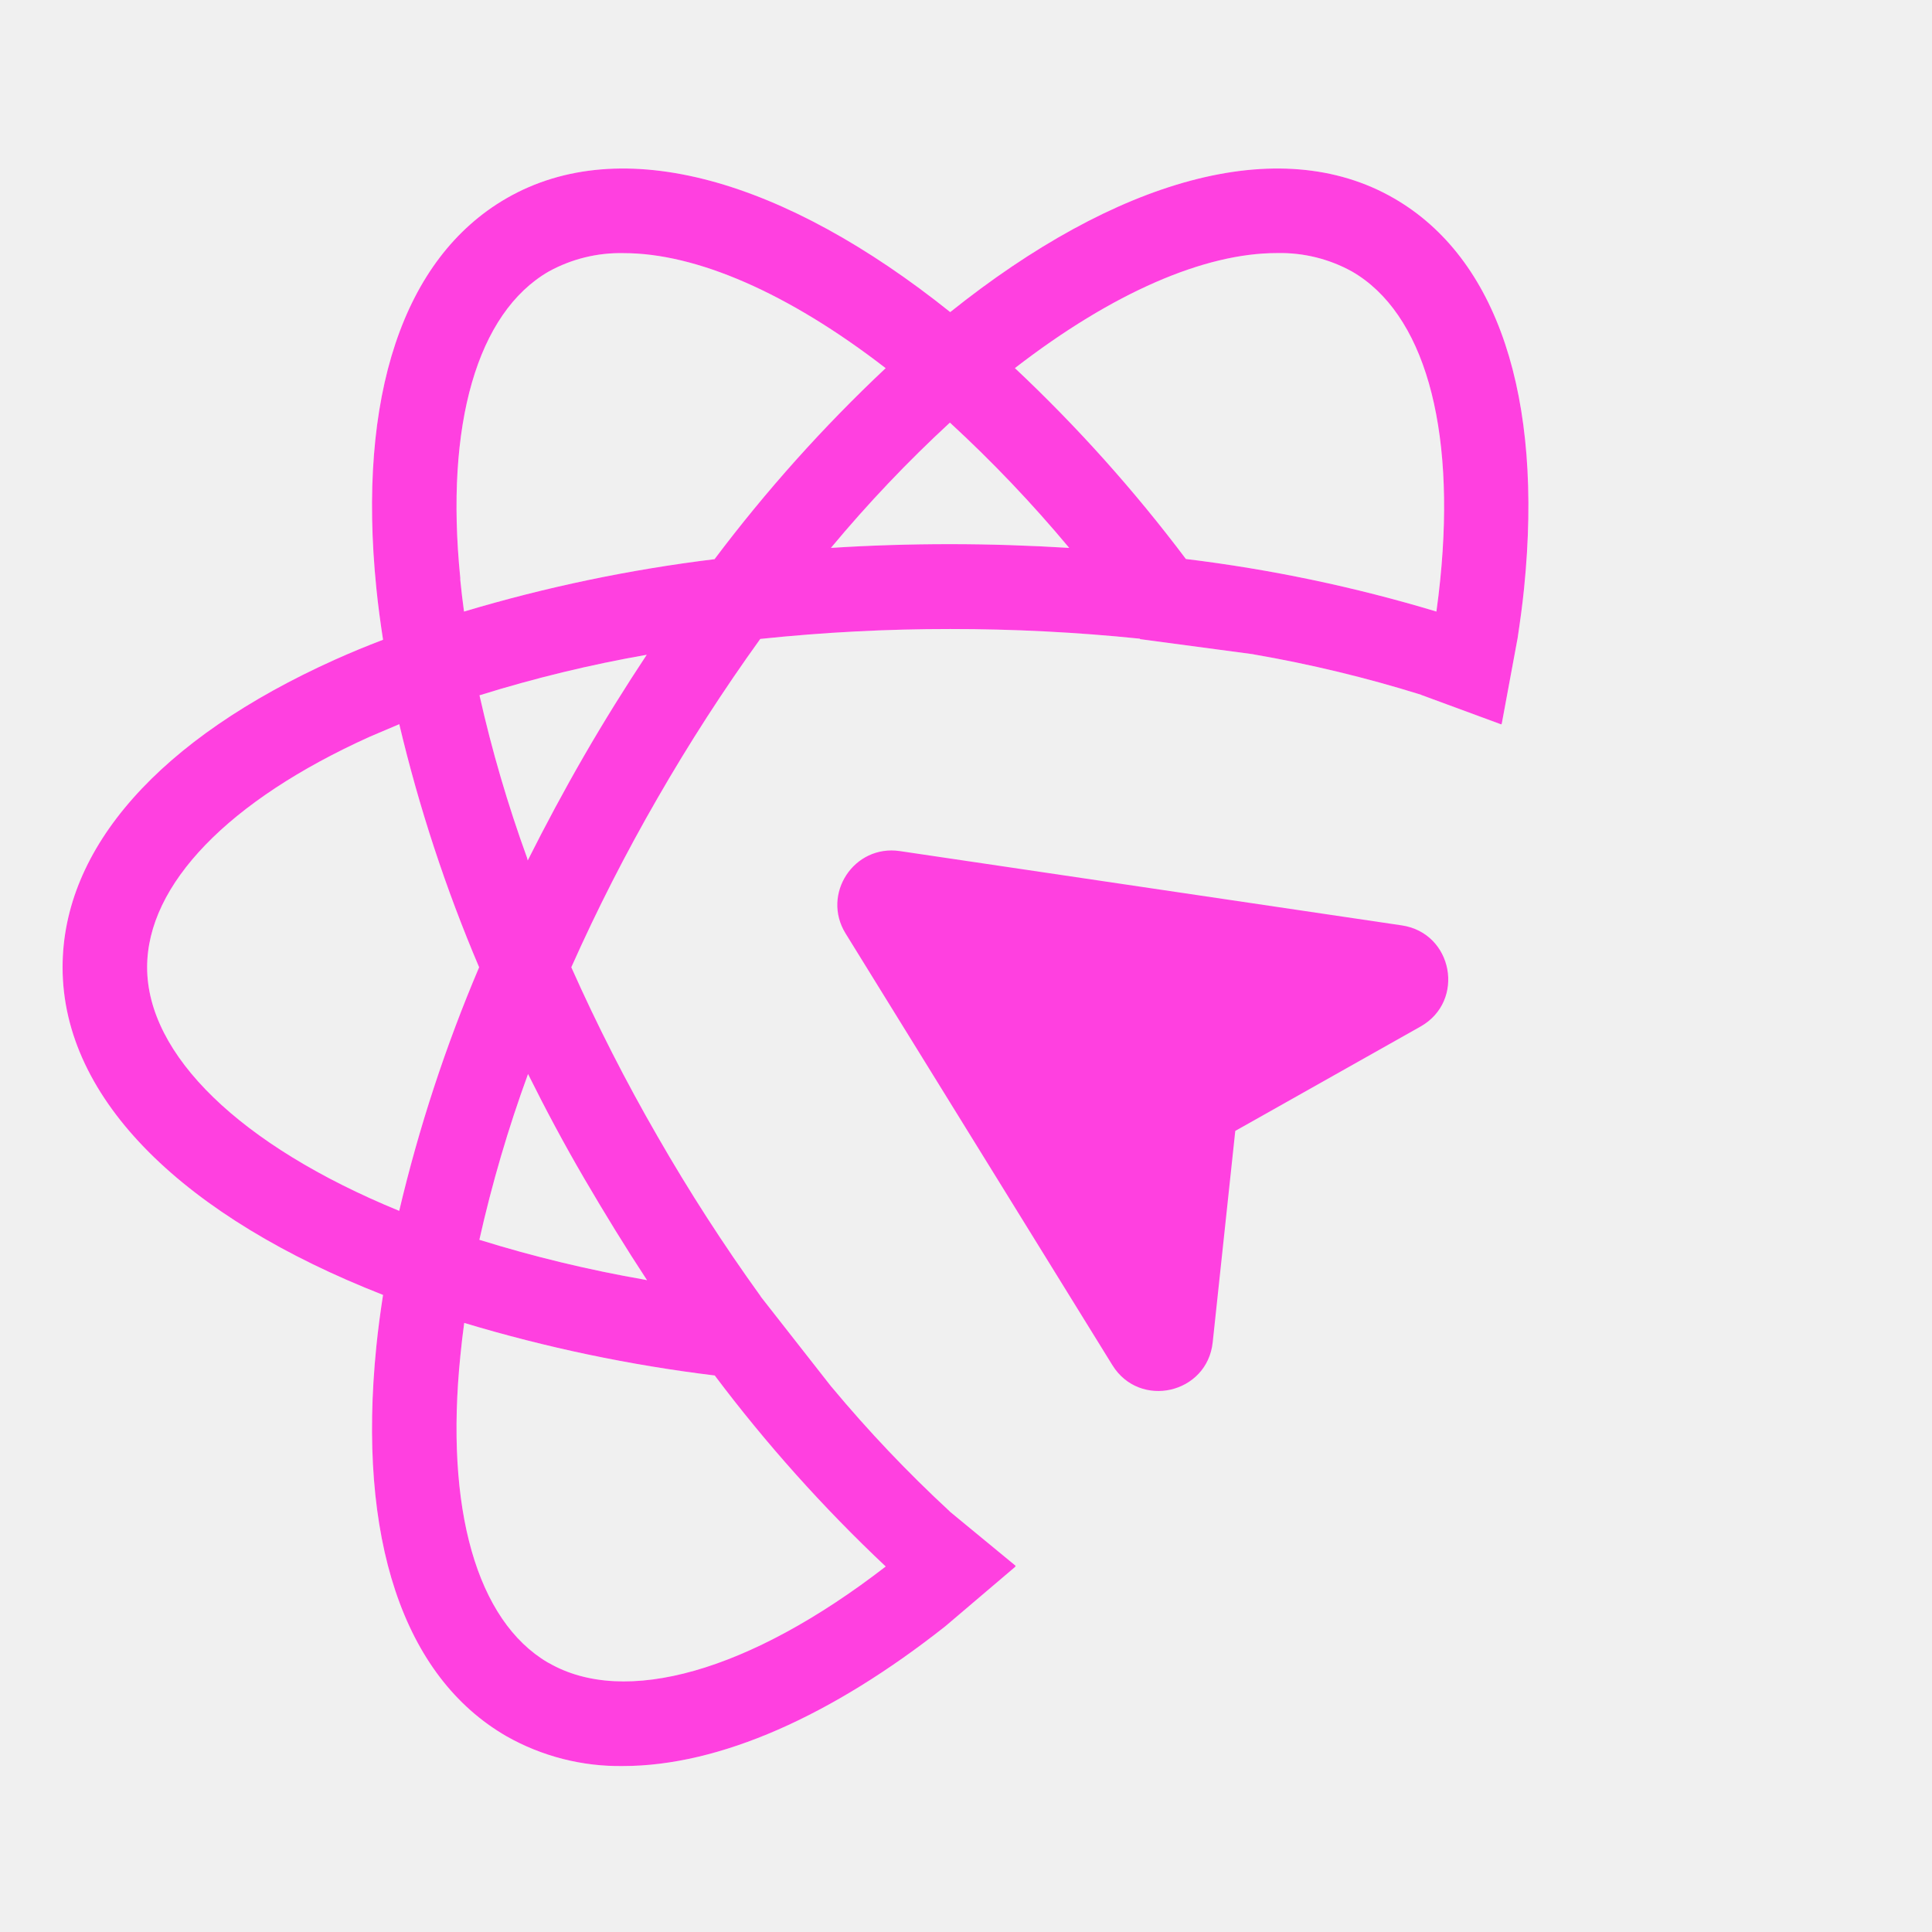
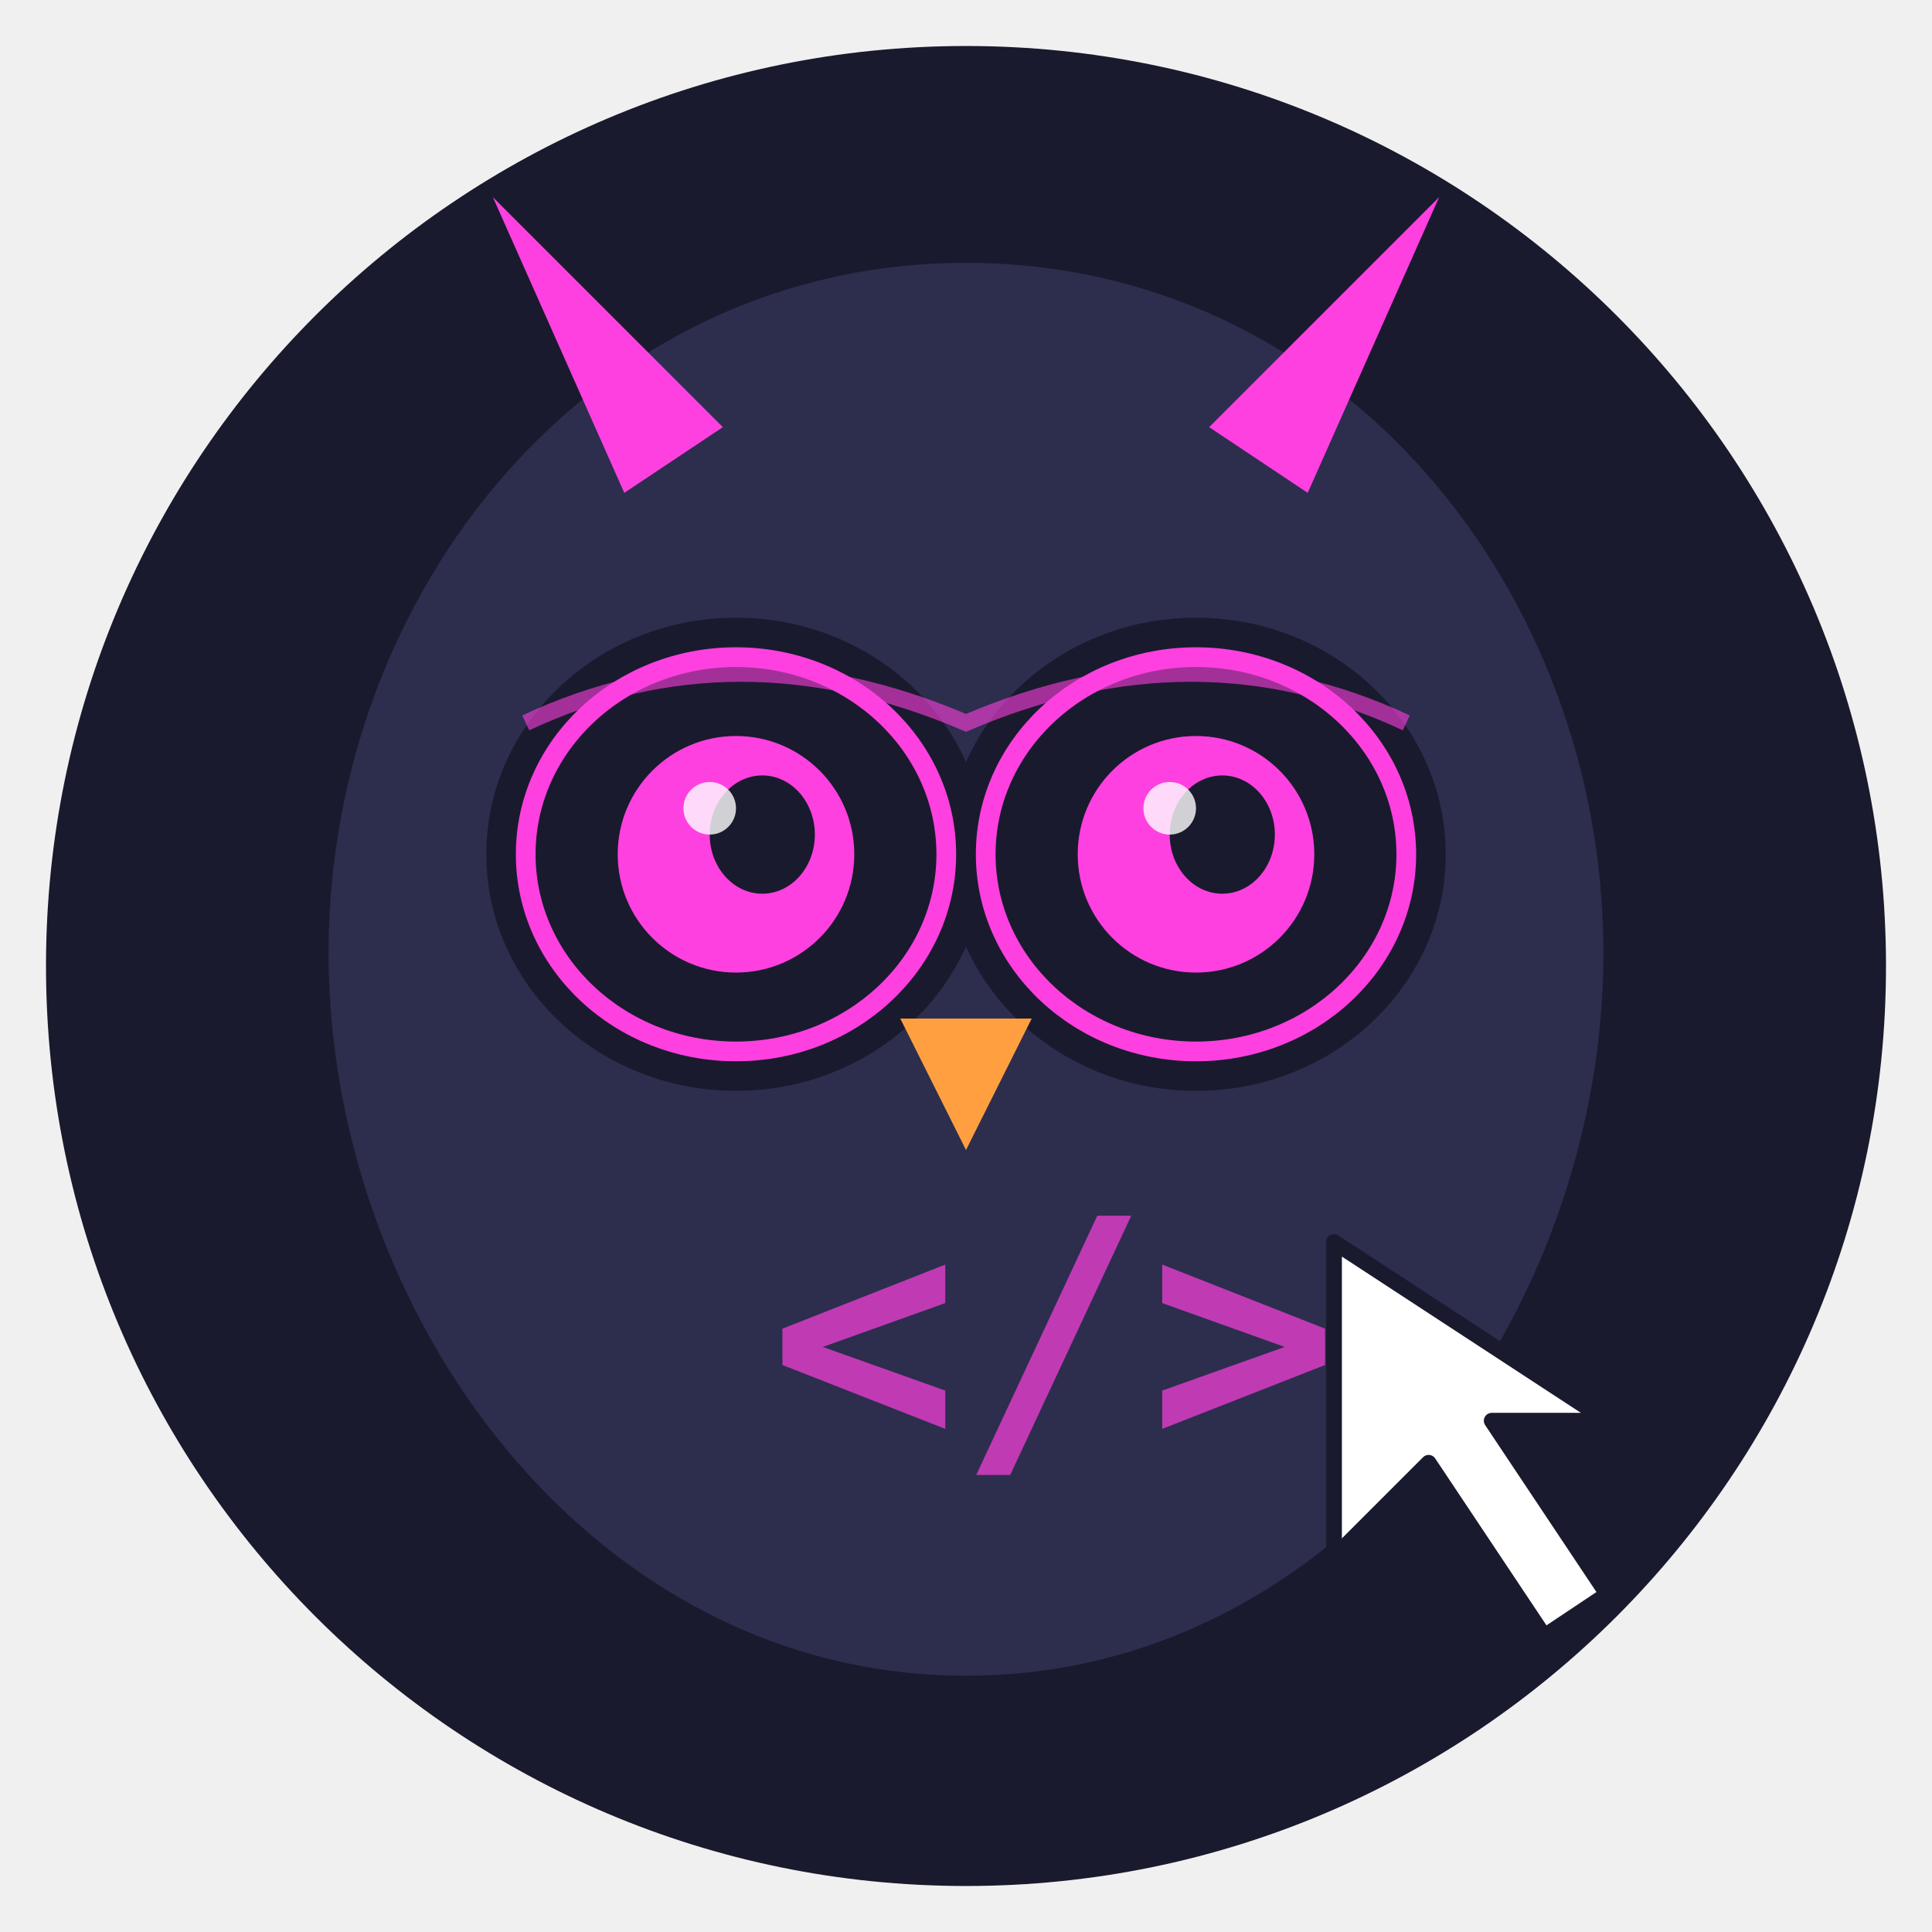
<svg xmlns="http://www.w3.org/2000/svg" width="294" height="294" viewBox="0 0 294 294" fill="none">
-   <g clip-path="url(#clip0_0_3)">
-     <mask id="mask0_0_3" style="mask-type:luminance" maskUnits="userSpaceOnUse" x="0" y="0" width="294" height="294">
-       <path d="M294 0H0V294H294V0Z" fill="white" />
-     </mask>
-     <g mask="url(#mask0_0_3)">
-       <path d="M144.599 47.492C169.712 27.396 194.548 20.026 212.132 30.18C227.847 39.255 234.881 60.324 231.926 89.516C231.677 92.007 231.328 94.542 230.94 97.106L228.526 110.14C228.517 110.136 228.505 110.132 228.495 110.127C228.486 110.165 228.479 110.203 228.468 110.24L216.255 105.741C216.256 105.736 216.248 105.728 216.248 105.723C207.915 103.125 199.421 101.075 190.82 99.589L190.696 99.559L173.526 97.265L173.511 97.263C173.492 97.236 173.467 97.218 173.447 97.191C163.862 96.206 154.233 95.717 144.599 95.722C134.943 95.716 125.295 96.219 115.693 97.229C110.075 105.033 104.859 113.118 100.063 121.453C95.243 129.798 90.862 138.391 86.939 147.193C90.862 155.996 95.243 164.588 100.063 172.933C104.866 181.302 110.099 189.417 115.741 197.245C115.749 197.245 115.758 197.246 115.766 197.247L115.752 197.27L115.745 197.283L115.754 197.296L126.501 211.013L126.574 211.089C132.136 217.767 138.126 224.075 144.507 229.974L144.609 230.082L154.572 238.287C154.539 238.319 154.506 238.35 154.472 238.38C154.485 238.392 154.499 238.402 154.513 238.412L143.846 247.482L143.827 247.497C126.56 261.128 109.472 268.745 94.802 268.745C88.592 268.837 82.469 267.272 77.066 264.208C61.35 255.132 54.316 234.062 57.271 204.871C57.528 202.307 57.881 199.694 58.29 197.054C28.336 185.327 9.523 167.51 9.523 147.193C9.523 129.042 24.248 112.396 50.99 100.375C53.344 99.316 55.794 98.306 58.29 97.353C57.881 94.702 57.528 92.08 57.271 89.516C54.316 60.324 61.35 39.255 77.066 30.18C94.649 20.026 119.486 27.396 144.599 47.492ZM70.642 201.315C70.423 202.955 70.223 204.566 70.07 206.168C67.669 229.567 72.548 246.628 83.362 252.988L83.518 253.062C95.04 259.717 114.015 254.426 134.782 238.38C125.298 229.45 116.594 219.725 108.764 209.314C95.852 207.742 83.098 205.066 70.642 201.315ZM80.353 163.438C77.34 171.677 74.867 180.104 72.948 188.664C81.179 191.224 89.566 193.247 98.057 194.724L98.462 194.813C95.212 189.865 92.019 184.66 88.931 179.378C85.843 174.097 83.003 168.768 80.353 163.438ZM60.759 110.203C59.234 110.839 57.738 111.475 56.27 112.11C34.779 121.806 22.389 134.591 22.389 147.193C22.389 160.493 36.466 174.297 60.749 184.26C63.744 171.581 67.812 159.182 72.91 147.193C67.822 135.23 63.757 122.855 60.759 110.203ZM98.414 99.64C89.808 101.145 81.308 103.206 72.968 105.809C74.854 114.203 77.274 122.468 80.213 130.554L80.306 130.939C82.994 125.6 85.805 120.338 88.883 115.008C91.962 109.679 95.154 104.569 98.414 99.64ZM94.926 38.522C90.933 38.428 86.987 39.395 83.489 41.324C72.629 47.602 67.698 64.595 70.042 87.945L70.042 88.219C70.194 89.821 70.394 91.433 70.613 93.062C83.074 89.336 95.826 86.67 108.736 85.092C116.57 74.678 125.28 64.953 134.773 56.025C119.877 44.509 105.895 38.522 94.926 38.522ZM205.737 41.315C202.268 39.398 198.355 38.431 194.394 38.51L194.29 38.512C183.321 38.512 169.34 44.499 154.444 56.015C163.93 64.937 172.634 74.656 180.462 85.064C193.375 86.635 206.128 89.31 218.584 93.062C218.812 91.433 219.003 89.812 219.165 88.21C221.548 64.71 216.65 47.616 205.737 41.315ZM144.552 64.31C138.104 70.261 132.054 76.631 126.443 83.376C132.39 82.995 138.426 82.805 144.552 82.805C150.727 82.805 156.778 83.014 162.707 83.376C157.08 76.629 151.015 70.26 144.552 64.31Z" fill="white" />
-       <path d="M144.598 47.492C169.712 27.396 194.547 20.026 212.131 30.18C227.847 39.255 234.88 60.324 231.926 89.516C231.677 92.007 231.327 94.542 230.941 97.106L228.526 110.14L228.496 110.127C228.487 110.165 228.478 110.203 228.469 110.24L216.255 105.741L216.249 105.723C207.916 103.125 199.42 101.075 190.82 99.589L190.696 99.559L173.525 97.265L173.511 97.263C173.492 97.236 173.468 97.218 173.447 97.191C163.863 96.206 154.234 95.717 144.598 95.722C134.943 95.716 125.295 96.219 115.693 97.229C110.075 105.033 104.859 113.118 100.063 121.453C95.243 129.798 90.862 138.391 86.939 147.193C90.862 155.996 95.243 164.588 100.063 172.933C104.866 181.302 110.099 189.417 115.741 197.245L115.766 197.247L115.752 197.27L115.745 197.283L115.754 197.296L126.501 211.013L126.574 211.089C132.136 217.767 138.126 224.075 144.506 229.974L144.61 230.082L154.572 238.287C154.539 238.319 154.506 238.35 154.473 238.38L154.512 238.412L143.847 247.482L143.827 247.497C126.56 261.13 109.472 268.745 94.802 268.745C88.591 268.837 82.469 267.272 77.066 264.208C61.35 255.132 54.316 234.062 57.271 204.871C57.528 202.307 57.881 199.694 58.29 197.054C28.336 185.327 9.523 167.51 9.523 147.193C9.523 129.042 24.248 112.396 50.99 100.375C53.344 99.316 55.794 98.306 58.29 97.353C57.881 94.702 57.528 92.08 57.271 89.516C54.316 60.324 61.35 39.255 77.066 30.18C94.649 20.026 119.486 27.396 144.598 47.492ZM70.642 201.315C70.423 202.955 70.223 204.566 70.07 206.168C67.669 229.567 72.548 246.628 83.362 252.988L83.517 253.062C95.04 259.717 114.015 254.426 134.782 238.38C125.298 229.45 116.594 219.725 108.764 209.314C95.852 207.742 83.098 205.066 70.642 201.315ZM80.353 163.438C77.34 171.677 74.867 180.104 72.948 188.664C81.179 191.224 89.566 193.247 98.057 194.724L98.462 194.813C95.212 189.865 92.019 184.66 88.931 179.378C85.843 174.097 83.003 168.768 80.353 163.438ZM60.759 110.203C59.234 110.839 57.738 111.475 56.27 112.11C34.779 121.806 22.389 134.591 22.389 147.193C22.389 160.493 36.466 174.297 60.749 184.26C63.744 171.581 67.812 159.182 72.91 147.193C67.822 135.23 63.757 122.855 60.759 110.203ZM98.414 99.64C89.808 101.145 81.308 103.206 72.968 105.809C74.854 114.203 77.274 122.468 80.213 130.554L80.306 130.939C82.994 125.6 85.805 120.338 88.883 115.008C91.962 109.679 95.154 104.569 98.414 99.64ZM94.926 38.522C90.933 38.428 86.987 39.395 83.489 41.324C72.629 47.602 67.698 64.595 70.042 87.945L70.041 88.219C70.194 89.821 70.394 91.433 70.613 93.062C83.074 89.336 95.826 86.67 108.736 85.092C116.57 74.678 125.28 64.953 134.772 56.025C119.877 44.509 105.895 38.522 94.926 38.522ZM205.737 41.315C202.268 39.398 198.355 38.431 194.394 38.51L194.291 38.512C183.321 38.512 169.34 44.499 154.443 56.015C163.929 64.937 172.634 74.656 180.462 85.064C193.374 86.635 206.129 89.31 218.584 93.062C218.813 91.433 219.003 89.812 219.166 88.21C221.548 64.71 216.65 47.616 205.737 41.315ZM144.551 64.31C138.103 70.261 132.055 76.631 126.443 83.376C132.389 82.995 138.427 82.805 144.551 82.805C150.727 82.805 156.779 83.014 162.707 83.376C157.079 76.629 151.015 70.26 144.551 64.31Z" fill="#FF40E0" />
-     </g>
-     <mask id="mask1_0_3" style="mask-type:luminance" maskUnits="userSpaceOnUse" x="102" y="84" width="161" height="162">
-       <path d="M235.282 84.827L102.261 112.259L129.693 245.28L262.714 217.848L235.282 84.827Z" fill="white" />
-     </mask>
-     <g mask="url(#mask1_0_3)">
-       <path d="M136.863 129.916L213.258 141.224C220.669 142.322 222.495 152.179 215.967 155.856L187.592 171.843L184.135 204.227C183.339 211.678 173.564 213.901 169.624 207.526L129.021 141.831C125.503 136.14 130.245 128.936 136.863 129.916Z" fill="#FF40E0" stroke="#FF40E0" stroke-width="0.817" stroke-linecap="round" stroke-linejoin="round" />
-     </g>
+   <circle cx="147" cy="147" r="140" fill="#1a1a2e" />
+   <path d="M147 40 C90 40 50 90 50 145 C50 200 90 255 147 255 C204 255 244 200 244 145 C244 90 204 40 147 40Z" fill="#2d2d4e" />
+   <path d="M95 75 L75 30 L110 65 Z" fill="#FF40E0" />
+   <path d="M199 75 L219 30 L184 65 Z" fill="#FF40E0" />
+   <ellipse cx="112" cy="130" rx="38" ry="36" fill="#1a1a2e" />
+   <ellipse cx="182" cy="130" rx="38" ry="36" fill="#1a1a2e" />
+   <ellipse cx="112" cy="130" rx="32" ry="30" fill="none" stroke="#FF40E0" stroke-width="3" />
+   <ellipse cx="182" cy="130" rx="32" ry="30" fill="none" stroke="#FF40E0" stroke-width="3" />
+   <ellipse cx="112" cy="130" rx="18" ry="18" fill="#FF40E0" />
+   <ellipse cx="182" cy="130" rx="18" ry="18" fill="#FF40E0" />
+   <ellipse cx="116" cy="127" rx="8" ry="9" fill="#1a1a2e" />
+   <ellipse cx="186" cy="127" rx="8" ry="9" fill="#1a1a2e" />
+   <circle cx="108" cy="123" r="4" fill="white" opacity="0.8" />
+   <circle cx="178" cy="123" r="4" fill="white" opacity="0.8" />
+   <path d="M137 155 L147 175 L157 155 Z" fill="#FF9F40" />
+   <path d="M80 110 Q112 95 147 110 Q182 95 214 110" fill="none" stroke="#FF40E0" stroke-width="2.5" opacity="0.6" />
+   <text x="117" y="220" font-family="monospace" font-size="48" font-weight="bold" fill="#FF40E0" opacity="0.7">&lt;/&gt;</text>
+   <g transform="translate(195, 185) scale(0.8)">
+     <path d="M10 5 L10 65 L28 47 L50 80 L62 72 L40 39 L62 39 Z" fill="white" stroke="#1a1a2e" stroke-width="3" stroke-linejoin="round" />
  </g>
-   <defs>
-     <clipPath id="clip0_0_3">
-       <rect width="294" height="294" fill="white" />
-     </clipPath>
-   </defs>
</svg>
